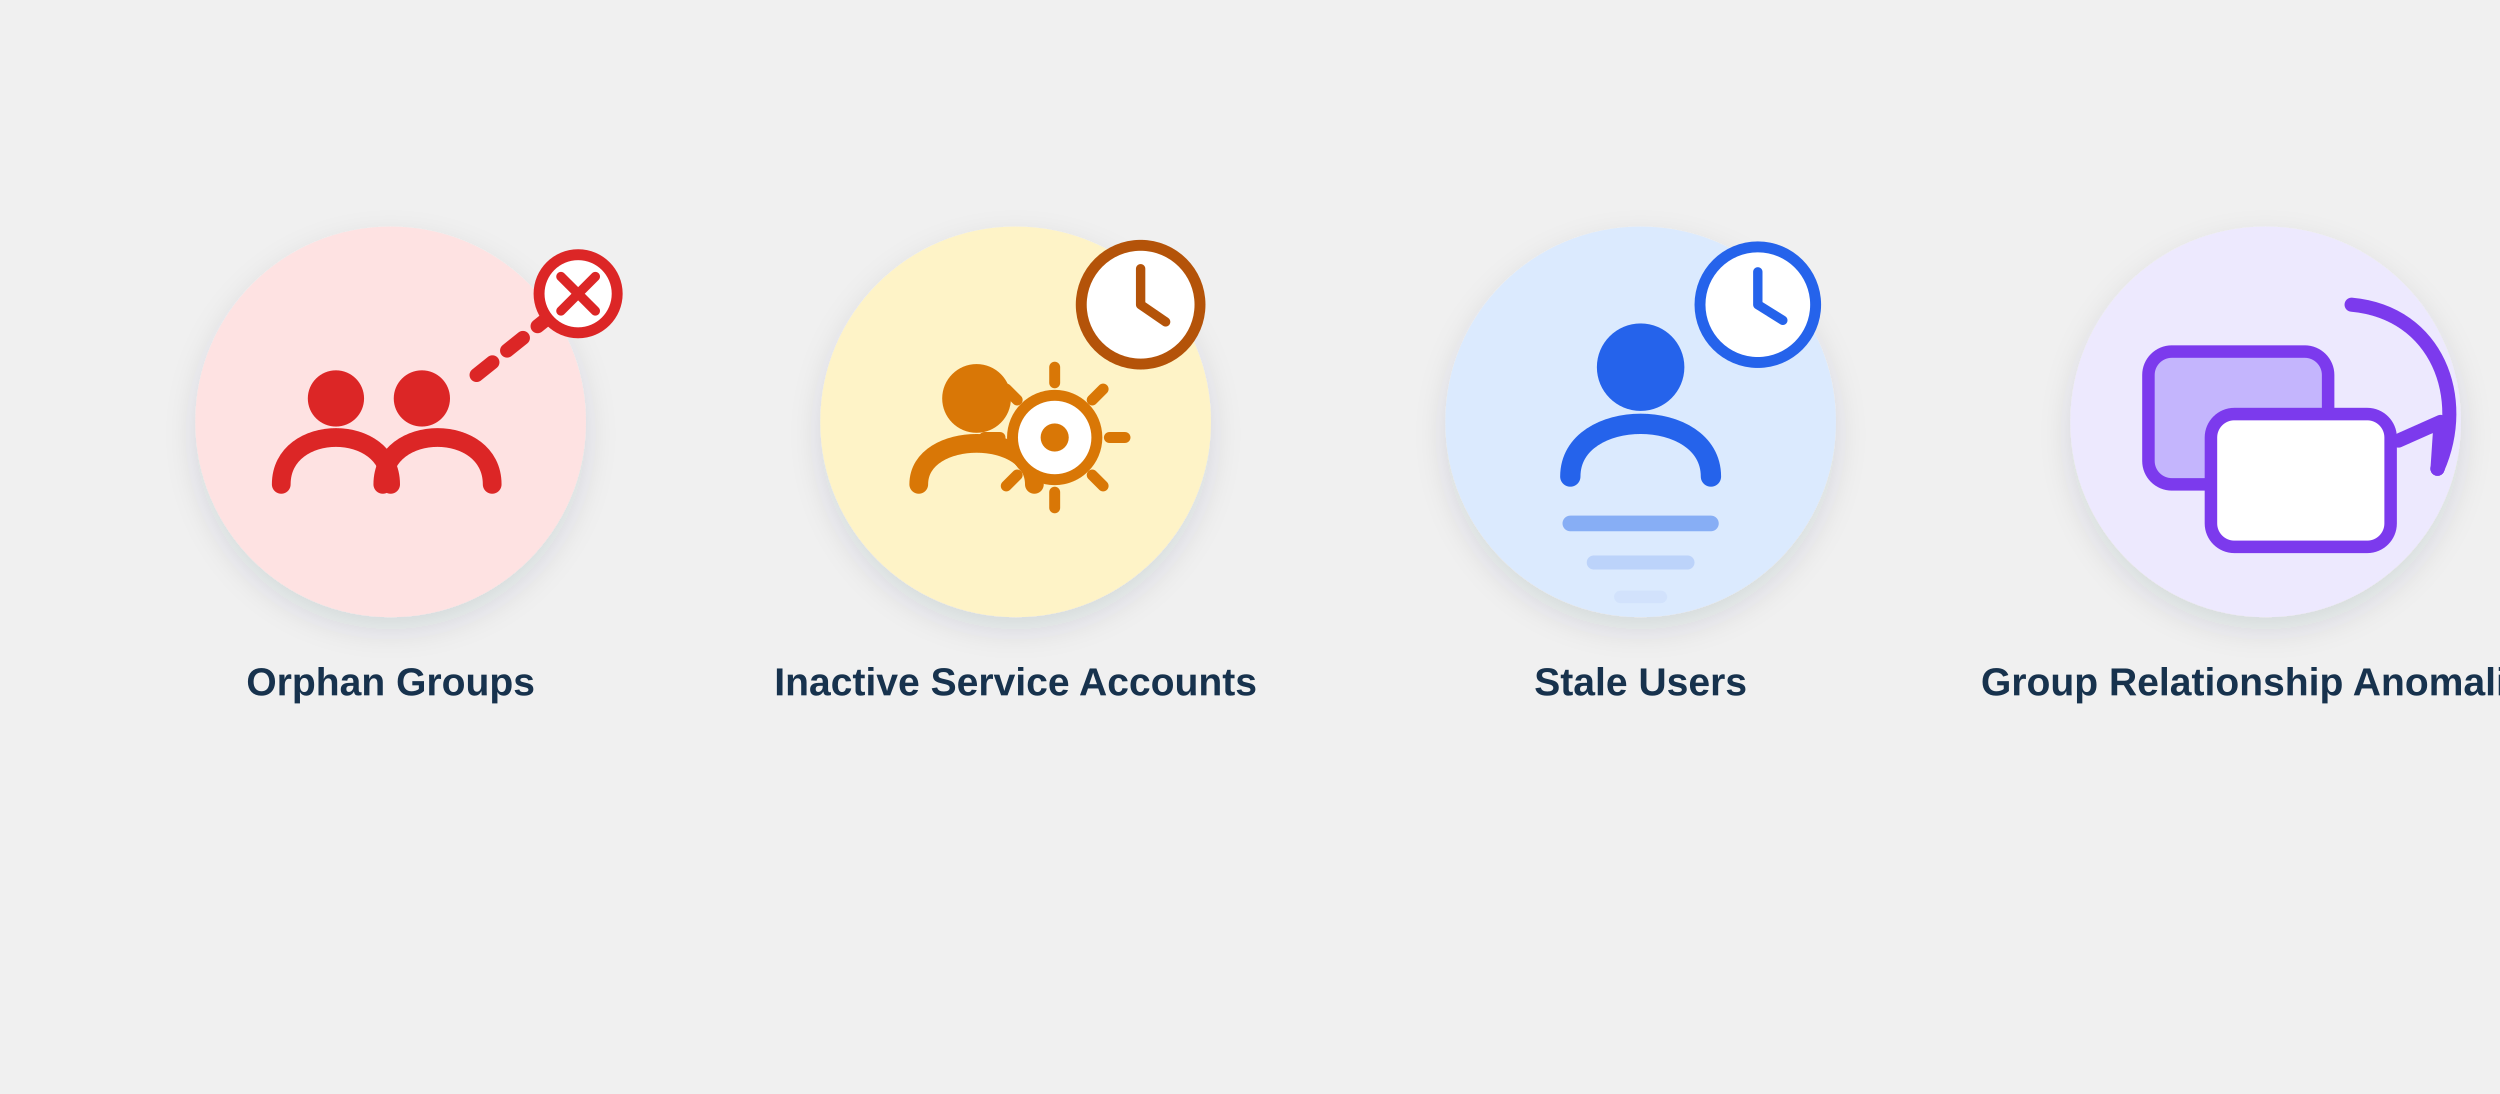
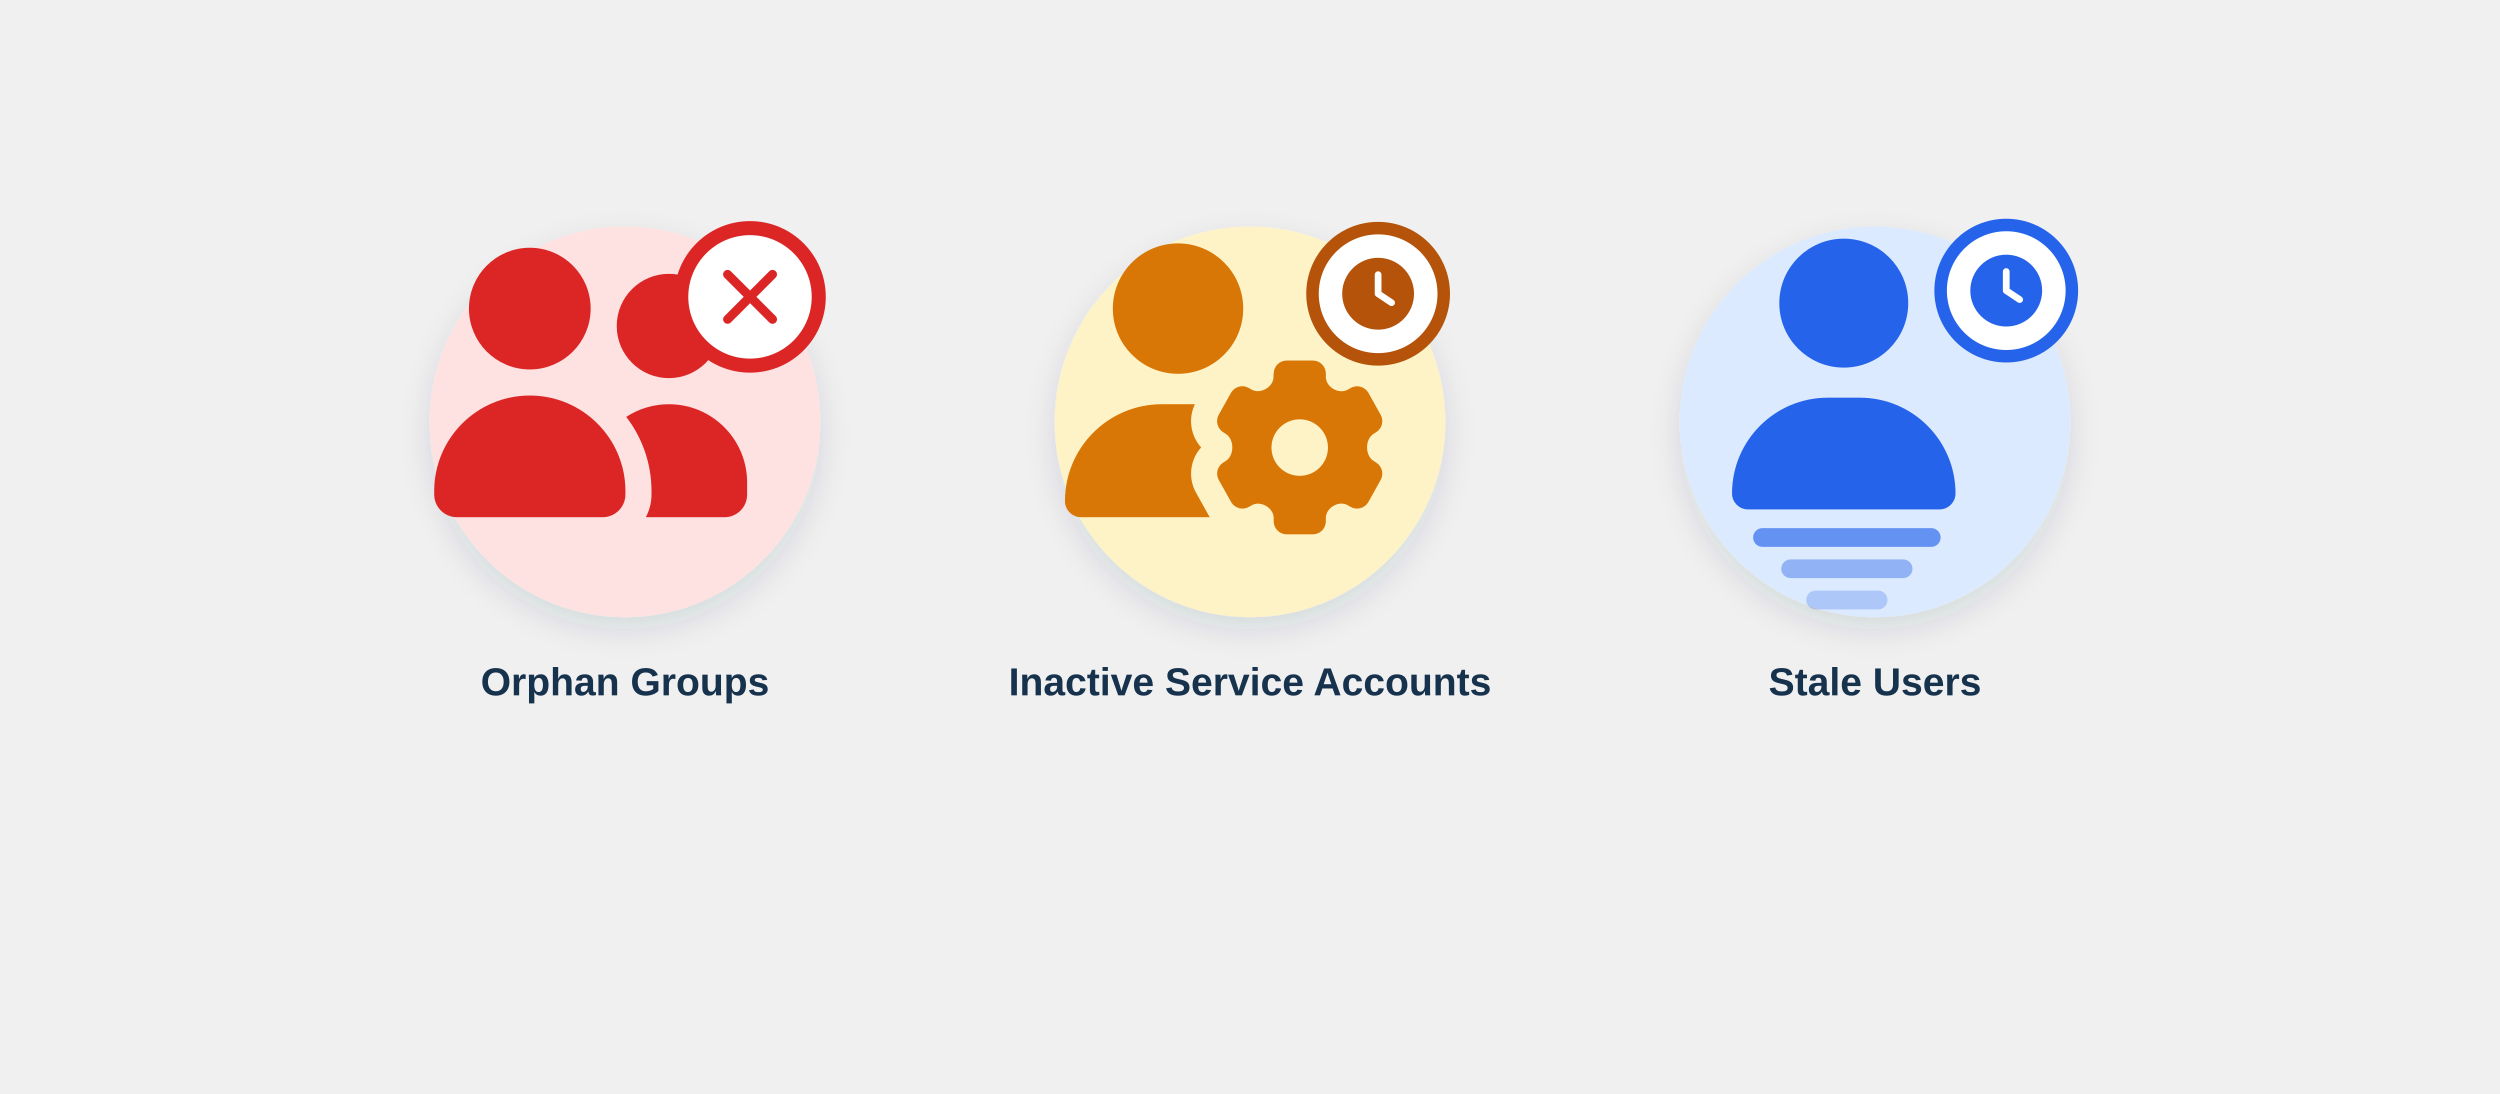
<svg xmlns="http://www.w3.org/2000/svg" width="1600" height="700" viewBox="0 0 1600 700">
  <defs>
    <filter id="shadow" x="-30%" y="-30%" width="160%" height="160%">
      <feDropShadow dx="0" dy="8" stdDeviation="10" flood-color="#17324D" flood-opacity=".12" />
    </filter>
  </defs>
-   <g transform="translate(100 90)">
+   <g transform="translate(250 90)">
    <circle cx="150" cy="180" r="125" fill="#FEE2E2" filter="url(#shadow)" />
-     <circle cx="115" cy="165" r="18" fill="#DC2626" />
-     <circle cx="170" cy="165" r="18" fill="#DC2626" />
-     <path d="M80 220 C80 180 150 180 150 220" fill="none" stroke="#DC2626" stroke-width="12" stroke-linecap="round" />
-     <path d="M145 220 C145 180 215 180 215 220" fill="none" stroke="#DC2626" stroke-width="12" stroke-linecap="round" />
-     <path d="M205 150 L255 110" stroke="#DC2626" stroke-width="9" stroke-dasharray="13 12" stroke-linecap="round" />
-     <circle cx="270" cy="98" r="25" fill="#FFFFFF" stroke="#DC2626" stroke-width="7" />
-     <path d="M259 87 L281 109 M281 87 L259 109" stroke="#DC2626" stroke-width="6" stroke-linecap="round" />
+     <path transform="translate(27.88 63) scale(0.3477)" d="M64 128a112 112 0 1 1 224 0 112 112 0 1 1 -224 0zM0 464c0-97.2 78.8-176 176-176s176 78.8 176 176l0 6c0 23.2-18.8 42-42 42L42 512c-23.2 0-42-18.8-42-42l0-6zM432 64a96 96 0 1 1 0 192 96 96 0 1 1 0-192zm0 240c79.5 0 144 64.5 144 144l0 22.4c0 23-18.6 41.6-41.6 41.6l-144.8 0c6.6-12.5 10.4-26.8 10.4-42l0-6c0-51.5-17.4-98.9-46.5-136.7 22.6-14.7 49.6-23.3 78.5-23.3z" fill="#DC2626" />
+     <circle cx="230" cy="100" r="44" fill="#FFFFFF" stroke="#DC2626" stroke-width="9" />
+     <path transform="translate(212.75 77) scale(0.0898)" d="M55.1 73.4c-12.5-12.5-32.8-12.5-45.3 0s-12.5 32.8 0 45.3L147.2 256 9.9 393.4c-12.5 12.5-12.5 32.8 0 45.3s32.8 12.5 45.3 0L192.5 301.3 329.9 438.6c12.5 12.5 32.8 12.5 45.3 0s12.5-32.8 0-45.3L237.8 256 375.1 118.6c12.5-12.5 12.5-32.8 0-45.3s-32.8-12.5-45.3 0L192.5 210.7 55.1 73.4z" fill="#DC2626" />
    <text x="150" y="355" text-anchor="middle" font-family="Arial, Helvetica, sans-serif" font-size="25" font-weight="700" fill="#17324D">
      Orphan Groups
    </text>
  </g>
-   <g transform="translate(500 90)">
+   <g transform="translate(650 90)">
    <circle cx="150" cy="180" r="125" fill="#FEF3C7" filter="url(#shadow)" />
-     <circle cx="125" cy="165" r="22" fill="#D97706" />
-     <path d="M88 220 C88 185 162 185 162 220" fill="none" stroke="#D97706" stroke-width="12" stroke-linecap="round" />
-     <circle cx="175" cy="190" r="27" fill="#FFFFFF" stroke="#D97706" stroke-width="7" />
-     <circle cx="175" cy="190" r="9" fill="#D97706" />
-     <path d="M175 155 V145              M175 235 V225              M140 190 H130              M220 190 H210              M151 166 L144 159              M206 221 L199 214              M199 166 L206 159              M144 221 L151 214" stroke="#D97706" stroke-width="7" stroke-linecap="round" />
-     <circle cx="230" cy="105" r="38" fill="#FFFFFF" stroke="#B45309" stroke-width="7" />
-     <path d="M230 105 V82              M230 105 L246 116" stroke="#B45309" stroke-width="6" stroke-linecap="round" />
+     <path transform="translate(14.75 63) scale(0.3477)" d="M256.5 8a120 120 0 1 1 0 240 120 120 0 1 1 0-240zM226.7 304l59.4 0 1.5 0c-12.9 26.8-7.8 58.2 11.5 79.5-20.2 22.3-24.8 55.8-9.4 83.4l22.5 40.4c.9 1.6 1.9 3.2 2.9 4.7l-237 0c-16.4 0-29.7-13.3-29.7-29.7 0-98.5 79.8-178.3 178.3-178.3zm205.9-56.4c0-13.3 10.7-24 24-24l48 0c13.3 0 24 10.7 24 24l0 6.1c0 18.9 24.1 32.8 40.5 23.4l5-2.9c11.6-6.7 26.5-2.6 33 9.1l22.4 40.2c6.2 11.2 2.6 25.2-8.2 32l-4.7 2.9c-16.2 10.1-16.2 39.9 0 50.1l4.6 2.9c10.8 6.8 14.5 20.8 8.3 32L607 483.8c-6.5 11.7-21.4 15.9-33 9.1l-4.9-2.9c-16.4-9.5-40.5 4.5-40.5 23.4l0 6.1c0 13.3-10.7 24-24 24l-48 0c-13.3 0-24-10.7-24-24l0-5.9c0-19-24.2-33-40.7-23.5l-4.8 2.8c-11.6 6.7-26.4 2.6-33-9.1l-22.6-40.4c-6.2-11.2-2.6-25.3 8.3-32.1l4.4-2.7c16.3-10.1 16.3-40.1 0-50.2l-4.5-2.8c-10.9-6.8-14.5-20.9-8.3-32.1l22.5-40.3c6.5-11.7 21.4-15.8 32.9-9.1l4.8 2.8c16.5 9.5 40.7-4.5 40.7-23.5l0-5.9zm99.9 136.2a52 52 0 1 0 -104 0 52 52 0 1 0 104 0z" fill="#D97706" />
+     <circle cx="232" cy="98" r="42" fill="#FFFFFF" stroke="#B45309" stroke-width="8" />
+     <path transform="translate(209 75) scale(0.0898)" d="M256 0a256 256 0 1 1 0 512 256 256 0 1 1 0-512zM232 120l0 136c0 8 4 15.5 10.7 20l96 64c11 7.4 25.9 4.4 33.3-6.7s4.4-25.9-6.7-33.3L280 243.2 280 120c0-13.3-10.7-24-24-24s-24 10.7-24 24z" fill="#B45309" />
    <text x="150" y="355" text-anchor="middle" font-family="Arial, Helvetica, sans-serif" font-size="25" font-weight="700" fill="#17324D">
      Inactive Service Accounts
    </text>
  </g>
-   <g transform="translate(900 90)">
+   <g transform="translate(1050 90)">
    <circle cx="150" cy="180" r="125" fill="#DBEAFE" filter="url(#shadow)" />
-     <circle cx="150" cy="145" r="28" fill="#2563EB" />
-     <path d="M105 215 C105 170 195 170 195 215" fill="none" stroke="#2563EB" stroke-width="13" stroke-linecap="round" />
-     <path d="M105 245 H195" stroke="#5B8DEF" stroke-width="10" stroke-linecap="round" opacity=".65" />
-     <path d="M120 270 H180" stroke="#8FB1F5" stroke-width="9" stroke-linecap="round" opacity=".4" />
-     <path d="M137 292 H163" stroke="#B7CDF8" stroke-width="8" stroke-linecap="round" opacity=".25" />
-     <circle cx="225" cy="105" r="37" fill="#FFFFFF" stroke="#2563EB" stroke-width="7" />
-     <path d="M225 105 V84              M225 105 L241 115" stroke="#2563EB" stroke-width="6" stroke-linecap="round" />
+     <path transform="translate(53 60) scale(0.3438)" d="M224 248a120 120 0 1 0 0-240 120 120 0 1 0 0 240zm-29.7 56C95.8 304 16 383.8 16 482.3 16 498.7 29.3 512 45.7 512l356.6 0c16.4 0 29.7-13.3 29.7-29.7 0-98.5-79.8-178.3-178.3-178.3l-59.4 0z" fill="#2563EB" />
+     <rect x="72" y="248" width="120" height="12" rx="6" fill="#2563EB" fill-opacity=".65" />
+     <rect x="90" y="268" width="84" height="12" rx="6" fill="#2563EB" fill-opacity=".4" />
+     <rect x="106" y="288" width="52" height="12" rx="6" fill="#2563EB" fill-opacity=".25" />
+     <circle cx="234" cy="96" r="42" fill="#FFFFFF" stroke="#2563EB" stroke-width="8" />
+     <path transform="translate(211 73) scale(0.0898)" d="M256 0a256 256 0 1 1 0 512 256 256 0 1 1 0-512zM232 120l0 136c0 8 4 15.5 10.7 20l96 64c11 7.4 25.9 4.4 33.3-6.7s4.4-25.9-6.7-33.3L280 243.2 280 120c0-13.3-10.7-24-24-24s-24 10.7-24 24z" fill="#2563EB" />
    <text x="150" y="355" text-anchor="middle" font-family="Arial, Helvetica, sans-serif" font-size="25" font-weight="700" fill="#17324D">
      Stale Users
    </text>
  </g>
-   <g transform="translate(1300 90)">
-     <circle cx="150" cy="180" r="125" fill="#EDE9FE" filter="url(#shadow)" />
-     <rect x="75" y="135" width="115" height="85" rx="15" fill="#C4B5FD" stroke="#7C3AED" stroke-width="8" />
-     <rect x="115" y="175" width="115" height="85" rx="15" fill="#FFFFFF" stroke="#7C3AED" stroke-width="8" />
-     <path d="M205 105              C260 110 280 165 260 210" fill="none" stroke="#7C3AED" stroke-width="9" stroke-linecap="round" />
-     <path d="M260 210 L262 180 L235 192" fill="none" stroke="#7C3AED" stroke-width="9" stroke-linecap="round" stroke-linejoin="round" />
-     <text x="150" y="355" text-anchor="middle" font-family="Arial, Helvetica, sans-serif" font-size="25" font-weight="700" fill="#17324D">
-       Group Relationship Anomalies
-     </text>
-   </g>
</svg>
